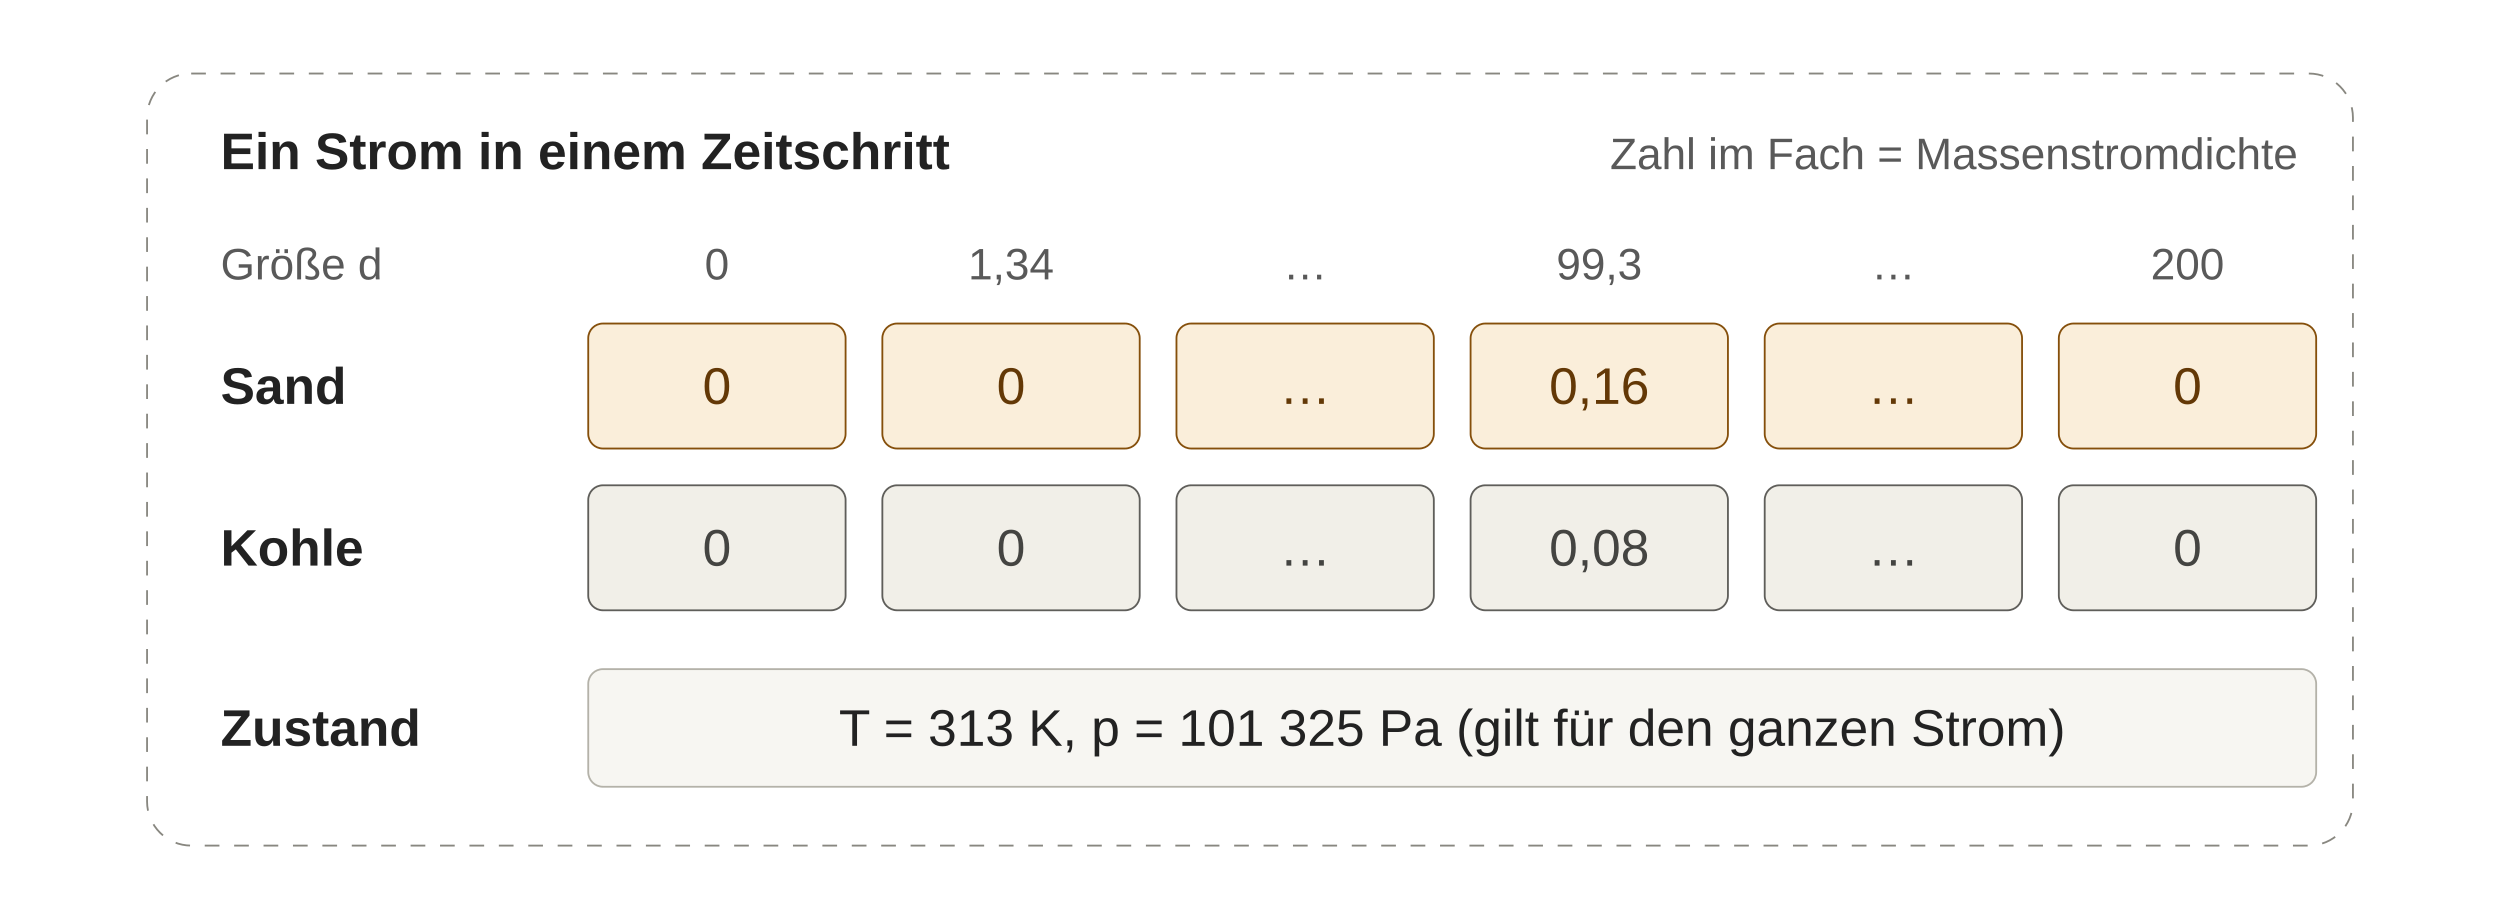
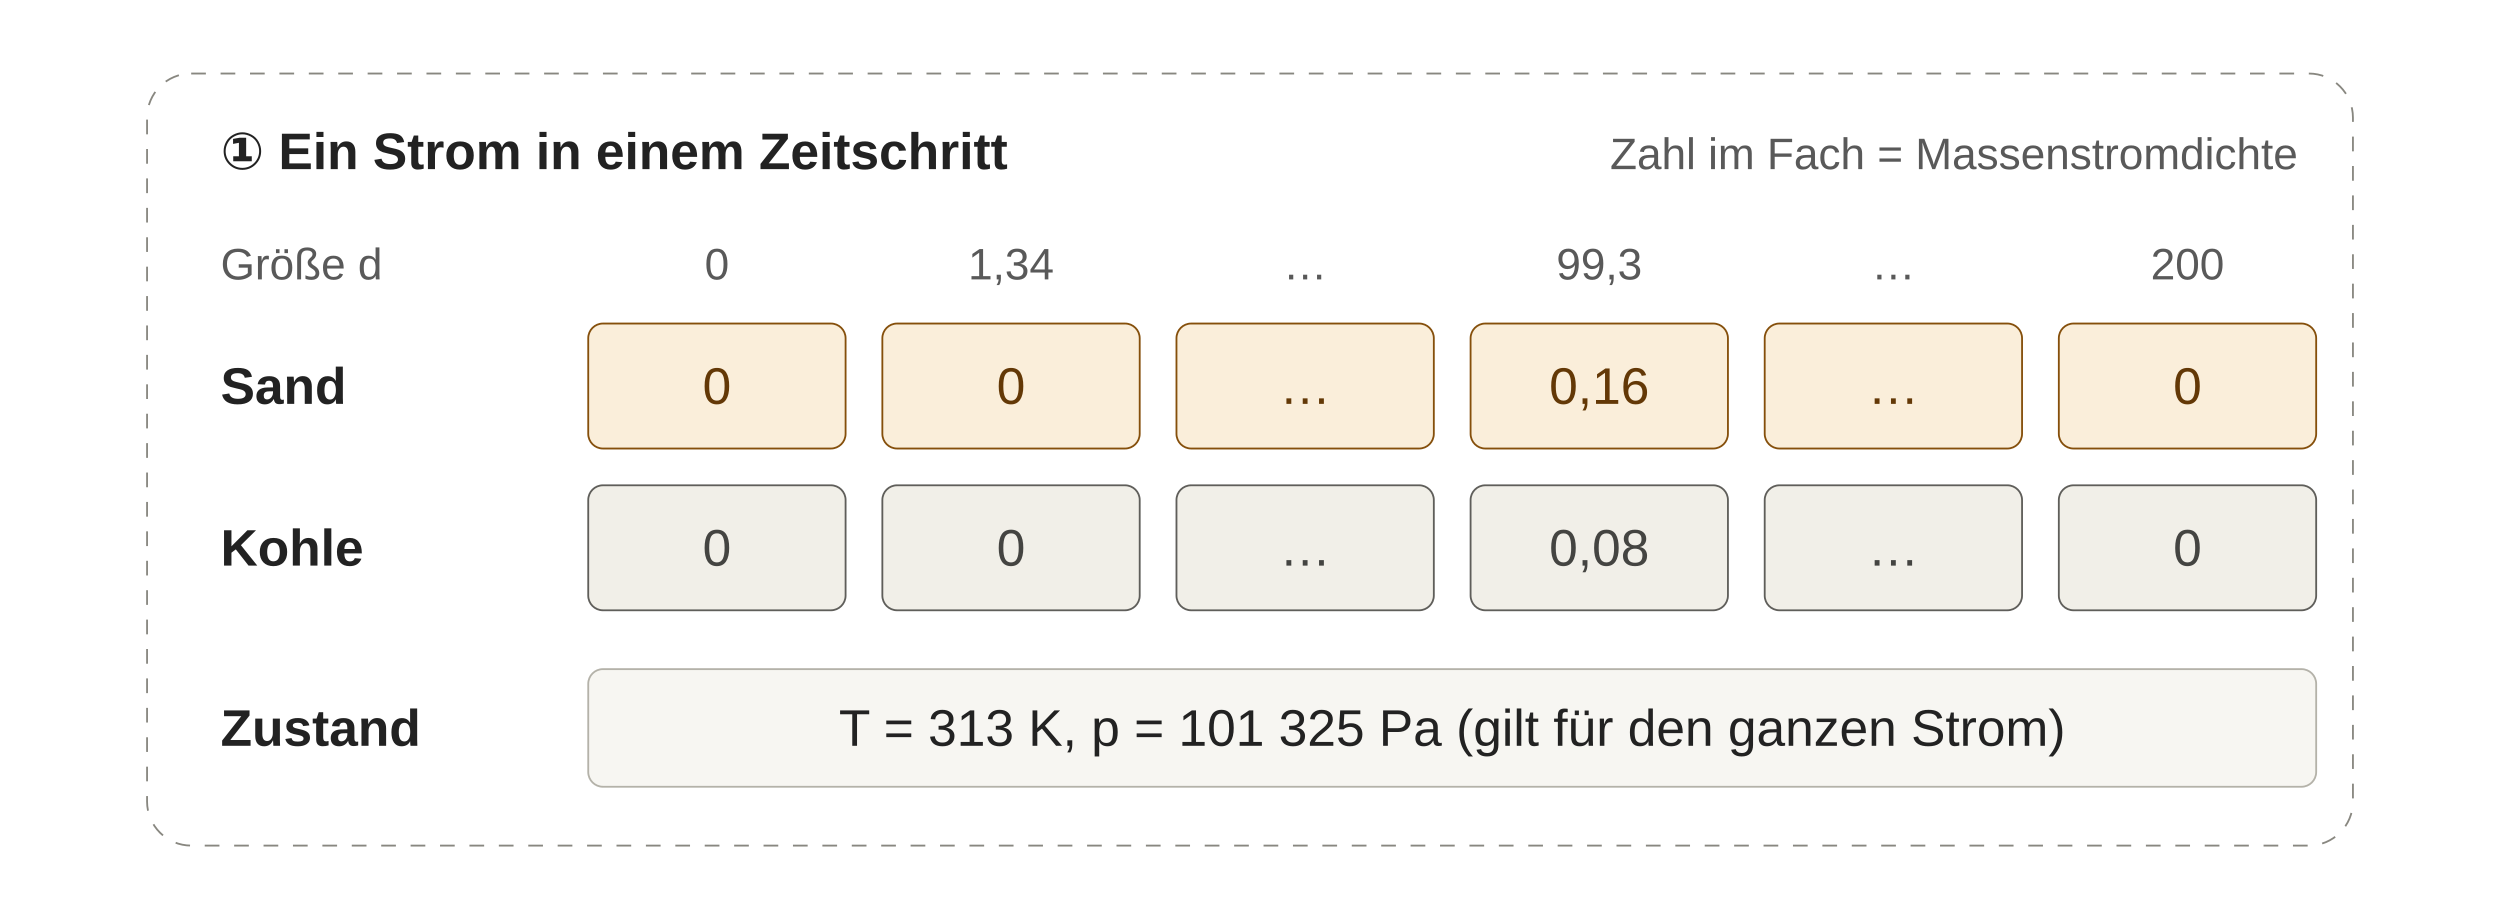
<svg xmlns="http://www.w3.org/2000/svg" width="680" height="250" viewBox="0 0 680 250">
  <style>
text { font-family: Calibri, Arial, sans-serif; }
.t { font-size: 14px; fill: #222222; }
.ts { font-size: 12px; fill: #595959; }
.th { font-size: 14px; font-weight: bold; fill: #222222; }
.c-amber rect, .c-amber circle, rect.c-amber, circle.c-amber { fill: #FAEEDA; stroke: #854F0B; }
.c-amber text { fill: #633806; }
.c-gray rect, .c-gray circle, rect.c-gray, circle.c-gray { fill: #F1EFE8; stroke: #5F5E5A; }
.c-gray text { fill: #444441; }
.box { fill: #F7F6F2; stroke: #B4B2A9; }
.arr { stroke: #5F5E5A; stroke-width: 1.5; fill: none; }
</style>
  <defs>
    <marker id="arrow" viewBox="0 0 10 10" refX="8" refY="5" markerWidth="6" markerHeight="6" orient="auto-start-reverse">
      <path d="M2 1L8 5L2 9" fill="none" stroke="#5F5E5A" stroke-width="1.5" stroke-linecap="round" stroke-linejoin="round" />
    </marker>
  </defs>
  <rect x="40" y="20" width="600" height="210" rx="12" fill="none" stroke="#888780" stroke-width="0.5" stroke-dasharray="4 4" />
-   <text class="th" x="60" y="46">Ein Strom in einem Zeitschritt</text>
+   <text class="th" x="60" y="46">① Ein Strom in einem Zeitschritt</text>
  <text class="ts" x="625" y="46" text-anchor="end">Zahl im Fach = Massenstromdichte</text>
  <text class="ts" x="60" y="76">Größe d</text>
  <text class="ts" x="195" y="76" text-anchor="middle">0</text>
  <text class="ts" x="275" y="76" text-anchor="middle">1,34</text>
  <text class="ts" x="355" y="76" text-anchor="middle">…</text>
  <text class="ts" x="435" y="76" text-anchor="middle">99,3</text>
  <text class="ts" x="515" y="76" text-anchor="middle">…</text>
  <text class="ts" x="595" y="76" text-anchor="middle">200</text>
  <text class="th" x="60" y="105" dominant-baseline="central">Sand</text>
  <g class="c-amber">
    <rect x="160" y="88" width="70" height="34" rx="4" stroke-width="0.5" />
    <text class="t" x="195" y="105" text-anchor="middle" dominant-baseline="central">0</text>
    <rect x="240" y="88" width="70" height="34" rx="4" stroke-width="0.5" />
    <text class="t" x="275" y="105" text-anchor="middle" dominant-baseline="central">0</text>
    <rect x="320" y="88" width="70" height="34" rx="4" stroke-width="0.5" />
    <text class="t" x="355" y="105" text-anchor="middle" dominant-baseline="central">…</text>
    <rect x="400" y="88" width="70" height="34" rx="4" stroke-width="0.5" />
    <text class="t" x="435" y="105" text-anchor="middle" dominant-baseline="central">0,16</text>
    <rect x="480" y="88" width="70" height="34" rx="4" stroke-width="0.5" />
    <text class="t" x="515" y="105" text-anchor="middle" dominant-baseline="central">…</text>
    <rect x="560" y="88" width="70" height="34" rx="4" stroke-width="0.5" />
    <text class="t" x="595" y="105" text-anchor="middle" dominant-baseline="central">0</text>
  </g>
  <text class="th" x="60" y="149" dominant-baseline="central">Kohle</text>
  <g class="c-gray">
    <rect x="160" y="132" width="70" height="34" rx="4" stroke-width="0.5" />
    <text class="t" x="195" y="149" text-anchor="middle" dominant-baseline="central">0</text>
    <rect x="240" y="132" width="70" height="34" rx="4" stroke-width="0.5" />
    <text class="t" x="275" y="149" text-anchor="middle" dominant-baseline="central">0</text>
    <rect x="320" y="132" width="70" height="34" rx="4" stroke-width="0.5" />
    <text class="t" x="355" y="149" text-anchor="middle" dominant-baseline="central">…</text>
    <rect x="400" y="132" width="70" height="34" rx="4" stroke-width="0.5" />
    <text class="t" x="435" y="149" text-anchor="middle" dominant-baseline="central">0,08</text>
    <rect x="480" y="132" width="70" height="34" rx="4" stroke-width="0.5" />
    <text class="t" x="515" y="149" text-anchor="middle" dominant-baseline="central">…</text>
    <rect x="560" y="132" width="70" height="34" rx="4" stroke-width="0.5" />
    <text class="t" x="595" y="149" text-anchor="middle" dominant-baseline="central">0</text>
  </g>
  <text class="th" x="60" y="198" dominant-baseline="central">Zustand</text>
  <rect class="box" x="160" y="182" width="470" height="32" rx="4" stroke-width="0.5" />
  <text class="t" x="395" y="198" text-anchor="middle" dominant-baseline="central">T = 313 K, p = 101 325 Pa (gilt für den ganzen Strom)</text>
</svg>
